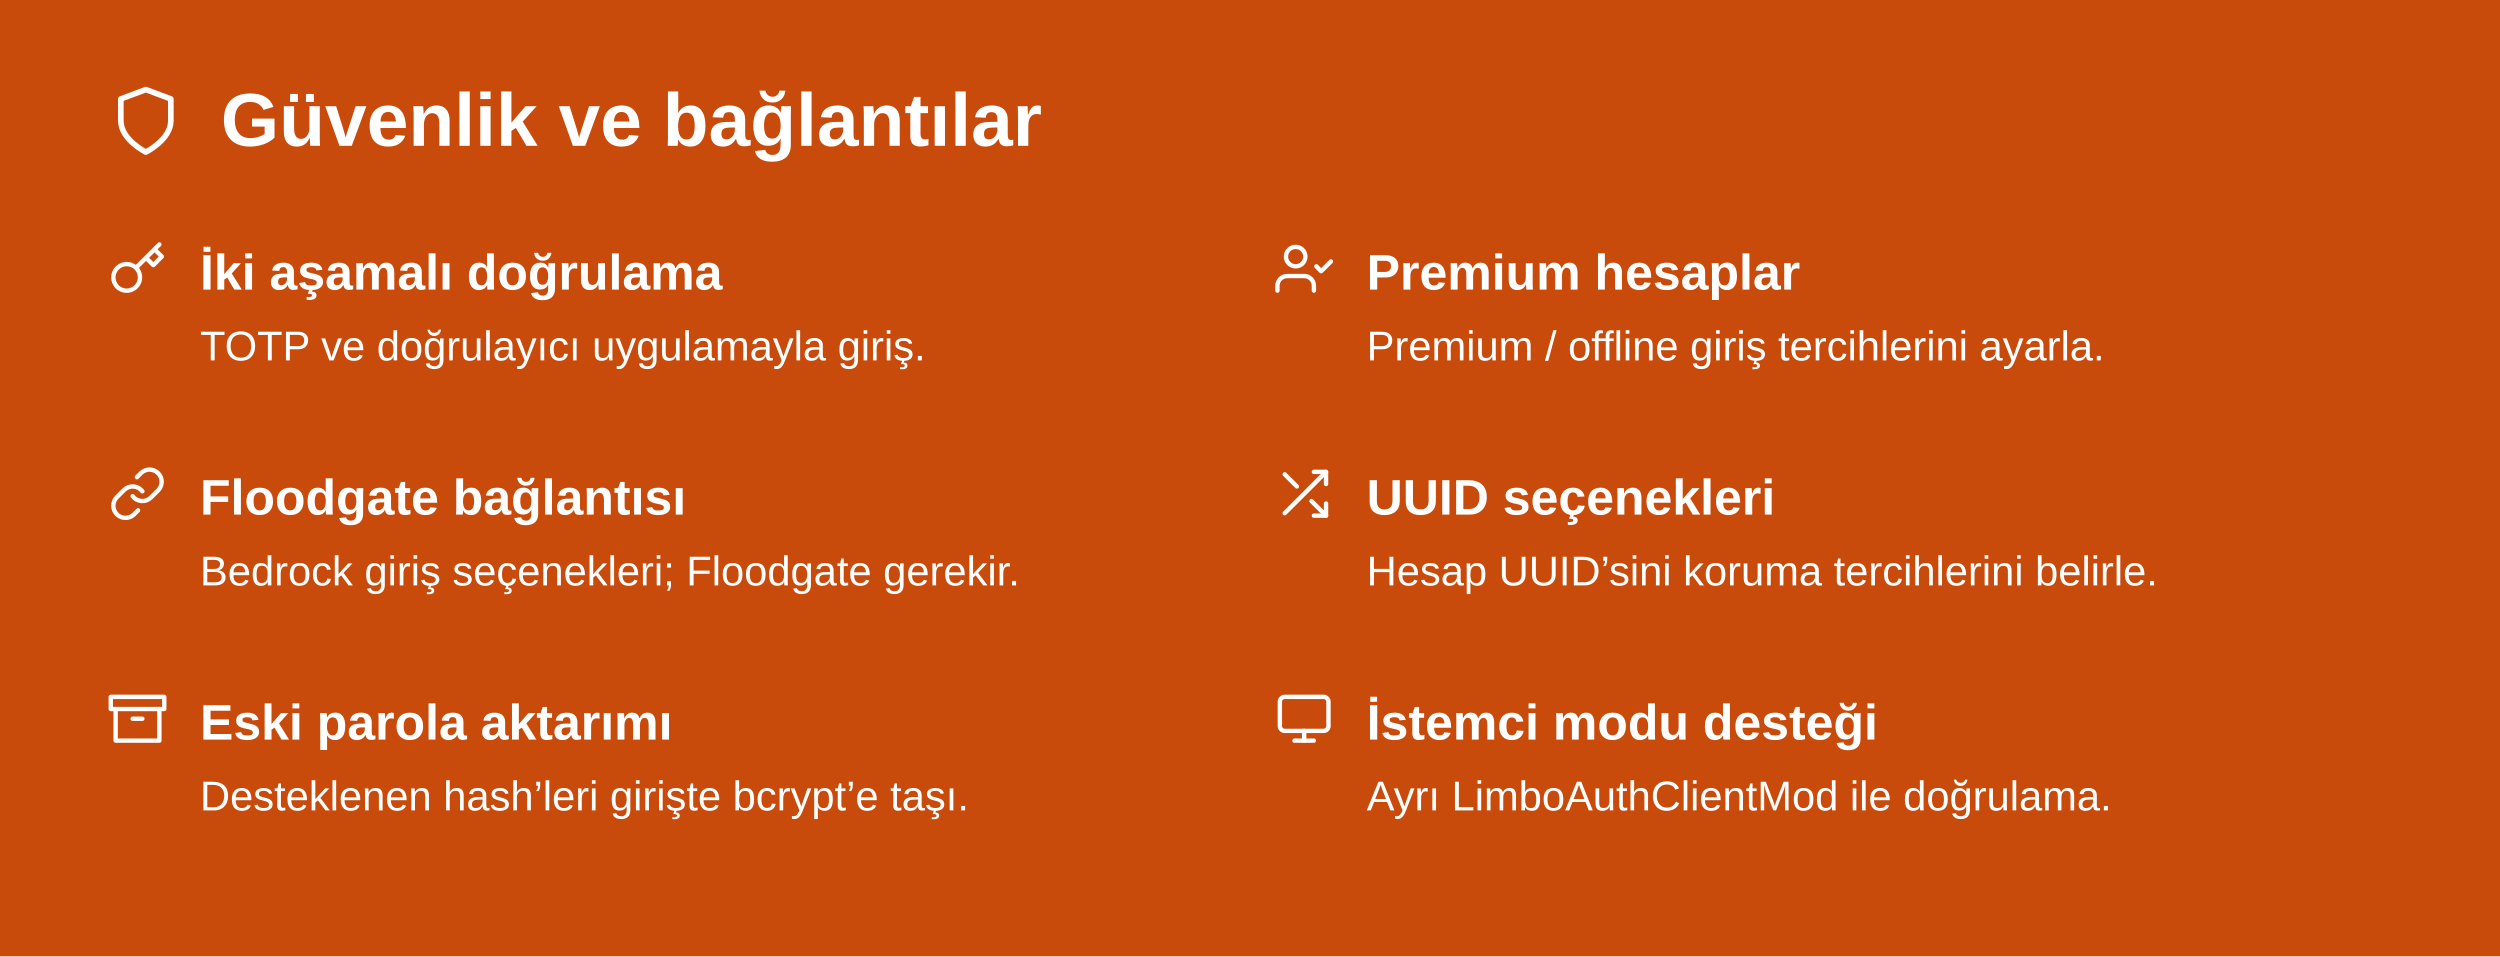
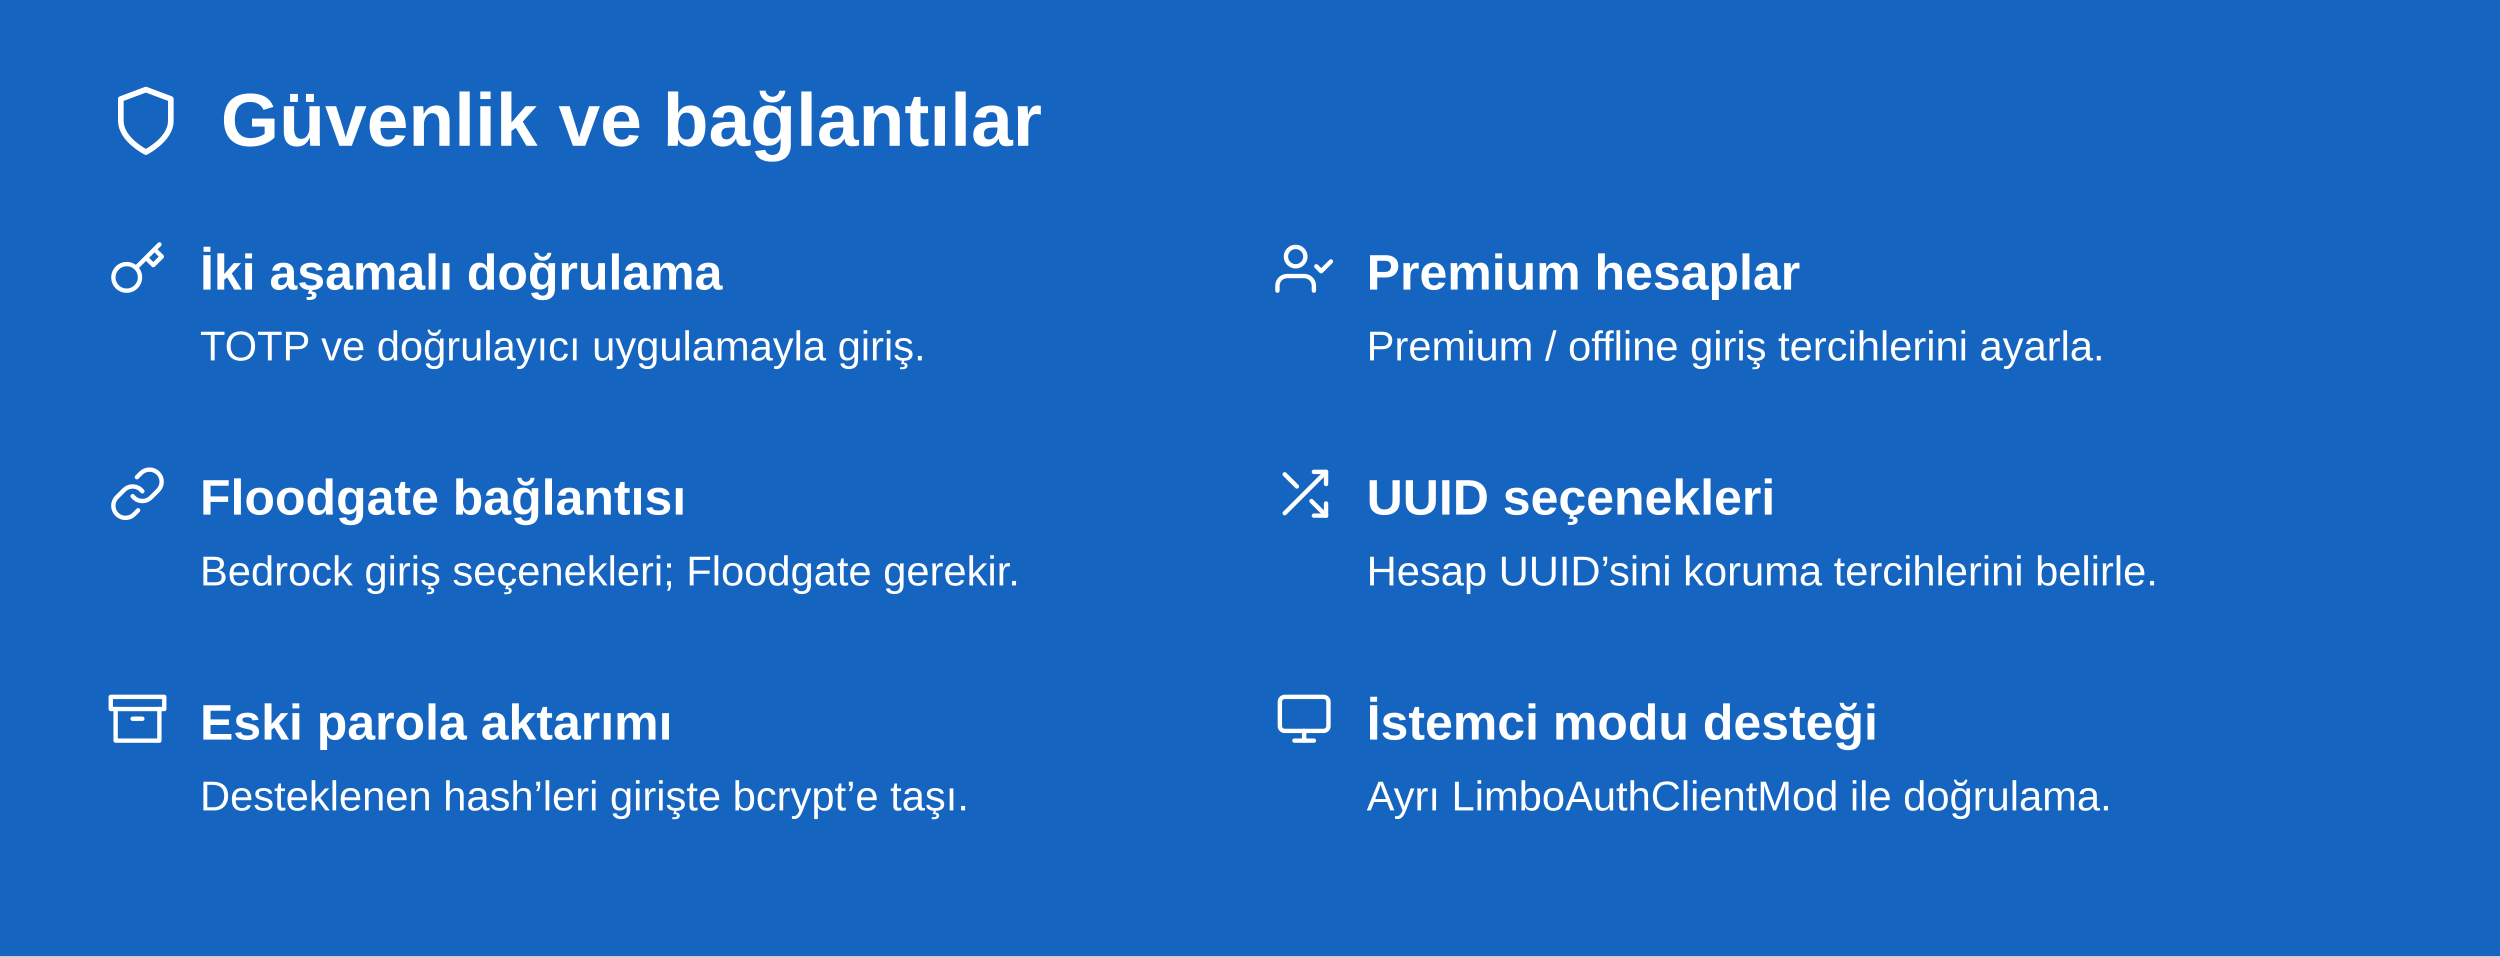
<svg xmlns="http://www.w3.org/2000/svg" width="1200" height="459" viewBox="0 0 1200 459" role="img" aria-labelledby="title desc">
-   <rect width="1200" height="459" fill="#C84B0C" />
+   <rect width="1200" height="459" fill="#1565C0" />
  <g fill="#fff" font-family="Segoe UI,Arial,sans-serif">
    <g data-feather="shield" transform="translate(52 40) scale(1.5)" fill="none" stroke="#fff" stroke-width="1.8" stroke-linecap="round" stroke-linejoin="round">
      <path d="M12 22s8-4 8-10V5l-8-3-8 3v7c0 6 8 10 8 10z" />
    </g>
    <text x="106" y="70" font-size="36" font-weight="700">Güvenlik ve bağlantılar</text>
    <g data-feather="key" transform="translate(52 115) scale(1.1667)" fill="none" stroke="#fff" stroke-width="1.8" stroke-linecap="round" stroke-linejoin="round">
      <path d="M21 2l-2 2m-7.61 7.61a5.5 5.5 0 1 1-7.778 7.778 5.5 5.5 0 0 1 7.777-7.777zm0 0L15.5 7.5m0 0l3 3L22 7l-3-3m-3.5 3.5L19 4" />
    </g>
    <text x="96" y="139" font-size="24" font-weight="700">İki aşamalı doğrulama</text>
    <text x="96" y="173" font-size="20" font-weight="400">TOTP ve doğrulayıcı uygulamayla giriş.</text>
    <g data-feather="user-check" transform="translate(612 115) scale(1.1667)" fill="none" stroke="#fff" stroke-width="1.8" stroke-linecap="round" stroke-linejoin="round">
      <path d="M16 21v-2a4 4 0 0 0-4-4H5a4 4 0 0 0-4 4v2" />
      <circle cx="8.5" cy="7" r="4" />
      <polyline points="17 11 19 13 23 9" />
    </g>
    <text x="656" y="139" font-size="24" font-weight="700">Premium hesaplar</text>
    <text x="656" y="173" font-size="20" font-weight="400">Premium / offline giriş tercihlerini ayarla.</text>
    <g data-feather="link" transform="translate(52 223) scale(1.1667)" fill="none" stroke="#fff" stroke-width="1.8" stroke-linecap="round" stroke-linejoin="round">
      <path d="M10 13a5 5 0 0 0 7.54.54l3-3a5 5 0 0 0-7.07-7.07l-1.72 1.71" />
      <path d="M14 11a5 5 0 0 0-7.54-.54l-3 3a5 5 0 0 0 7.07 7.07l1.71-1.71" />
    </g>
    <text x="96" y="247" font-size="24" font-weight="700">Floodgate bağlantısı</text>
    <text x="96" y="281" font-size="20" font-weight="400">Bedrock giriş seçenekleri; Floodgate gerekir.</text>
    <g data-feather="shuffle" transform="translate(612 223) scale(1.1667)" fill="none" stroke="#fff" stroke-width="1.8" stroke-linecap="round" stroke-linejoin="round">
      <polyline points="16 3 21 3 21 8" />
      <line x1="4" y1="20" x2="21" y2="3" />
      <polyline points="21 16 21 21 16 21" />
      <line x1="15" y1="15" x2="21" y2="21" />
      <line x1="4" y1="4" x2="9" y2="9" />
    </g>
    <text x="656" y="247" font-size="24" font-weight="700">UUID seçenekleri</text>
    <text x="656" y="281" font-size="20" font-weight="400">Hesap UUID’sini koruma tercihlerini belirle.</text>
    <g data-feather="archive" transform="translate(52 331) scale(1.1667)" fill="none" stroke="#fff" stroke-width="1.8" stroke-linecap="round" stroke-linejoin="round">
      <polyline points="21 8 21 21 3 21 3 8" />
      <rect x="1" y="3" width="22" height="5" />
      <line x1="10" y1="12" x2="14" y2="12" />
    </g>
    <text x="96" y="355" font-size="24" font-weight="700">Eski parola aktarımı</text>
    <text x="96" y="389" font-size="20" font-weight="400">Desteklenen hash’leri girişte bcrypt’e taşı.</text>
    <g data-feather="monitor" transform="translate(612 331) scale(1.1667)" fill="none" stroke="#fff" stroke-width="1.8" stroke-linecap="round" stroke-linejoin="round">
      <rect x="2" y="3" width="20" height="14" rx="2" ry="2" />
      <line x1="8" y1="21" x2="16" y2="21" />
      <line x1="12" y1="17" x2="12" y2="21" />
    </g>
    <text x="656" y="355" font-size="24" font-weight="700">İstemci modu desteği</text>
    <text x="656" y="389" font-size="20" font-weight="400">Ayrı LimboAuthClientMod ile doğrulama.</text>
  </g>
</svg>
